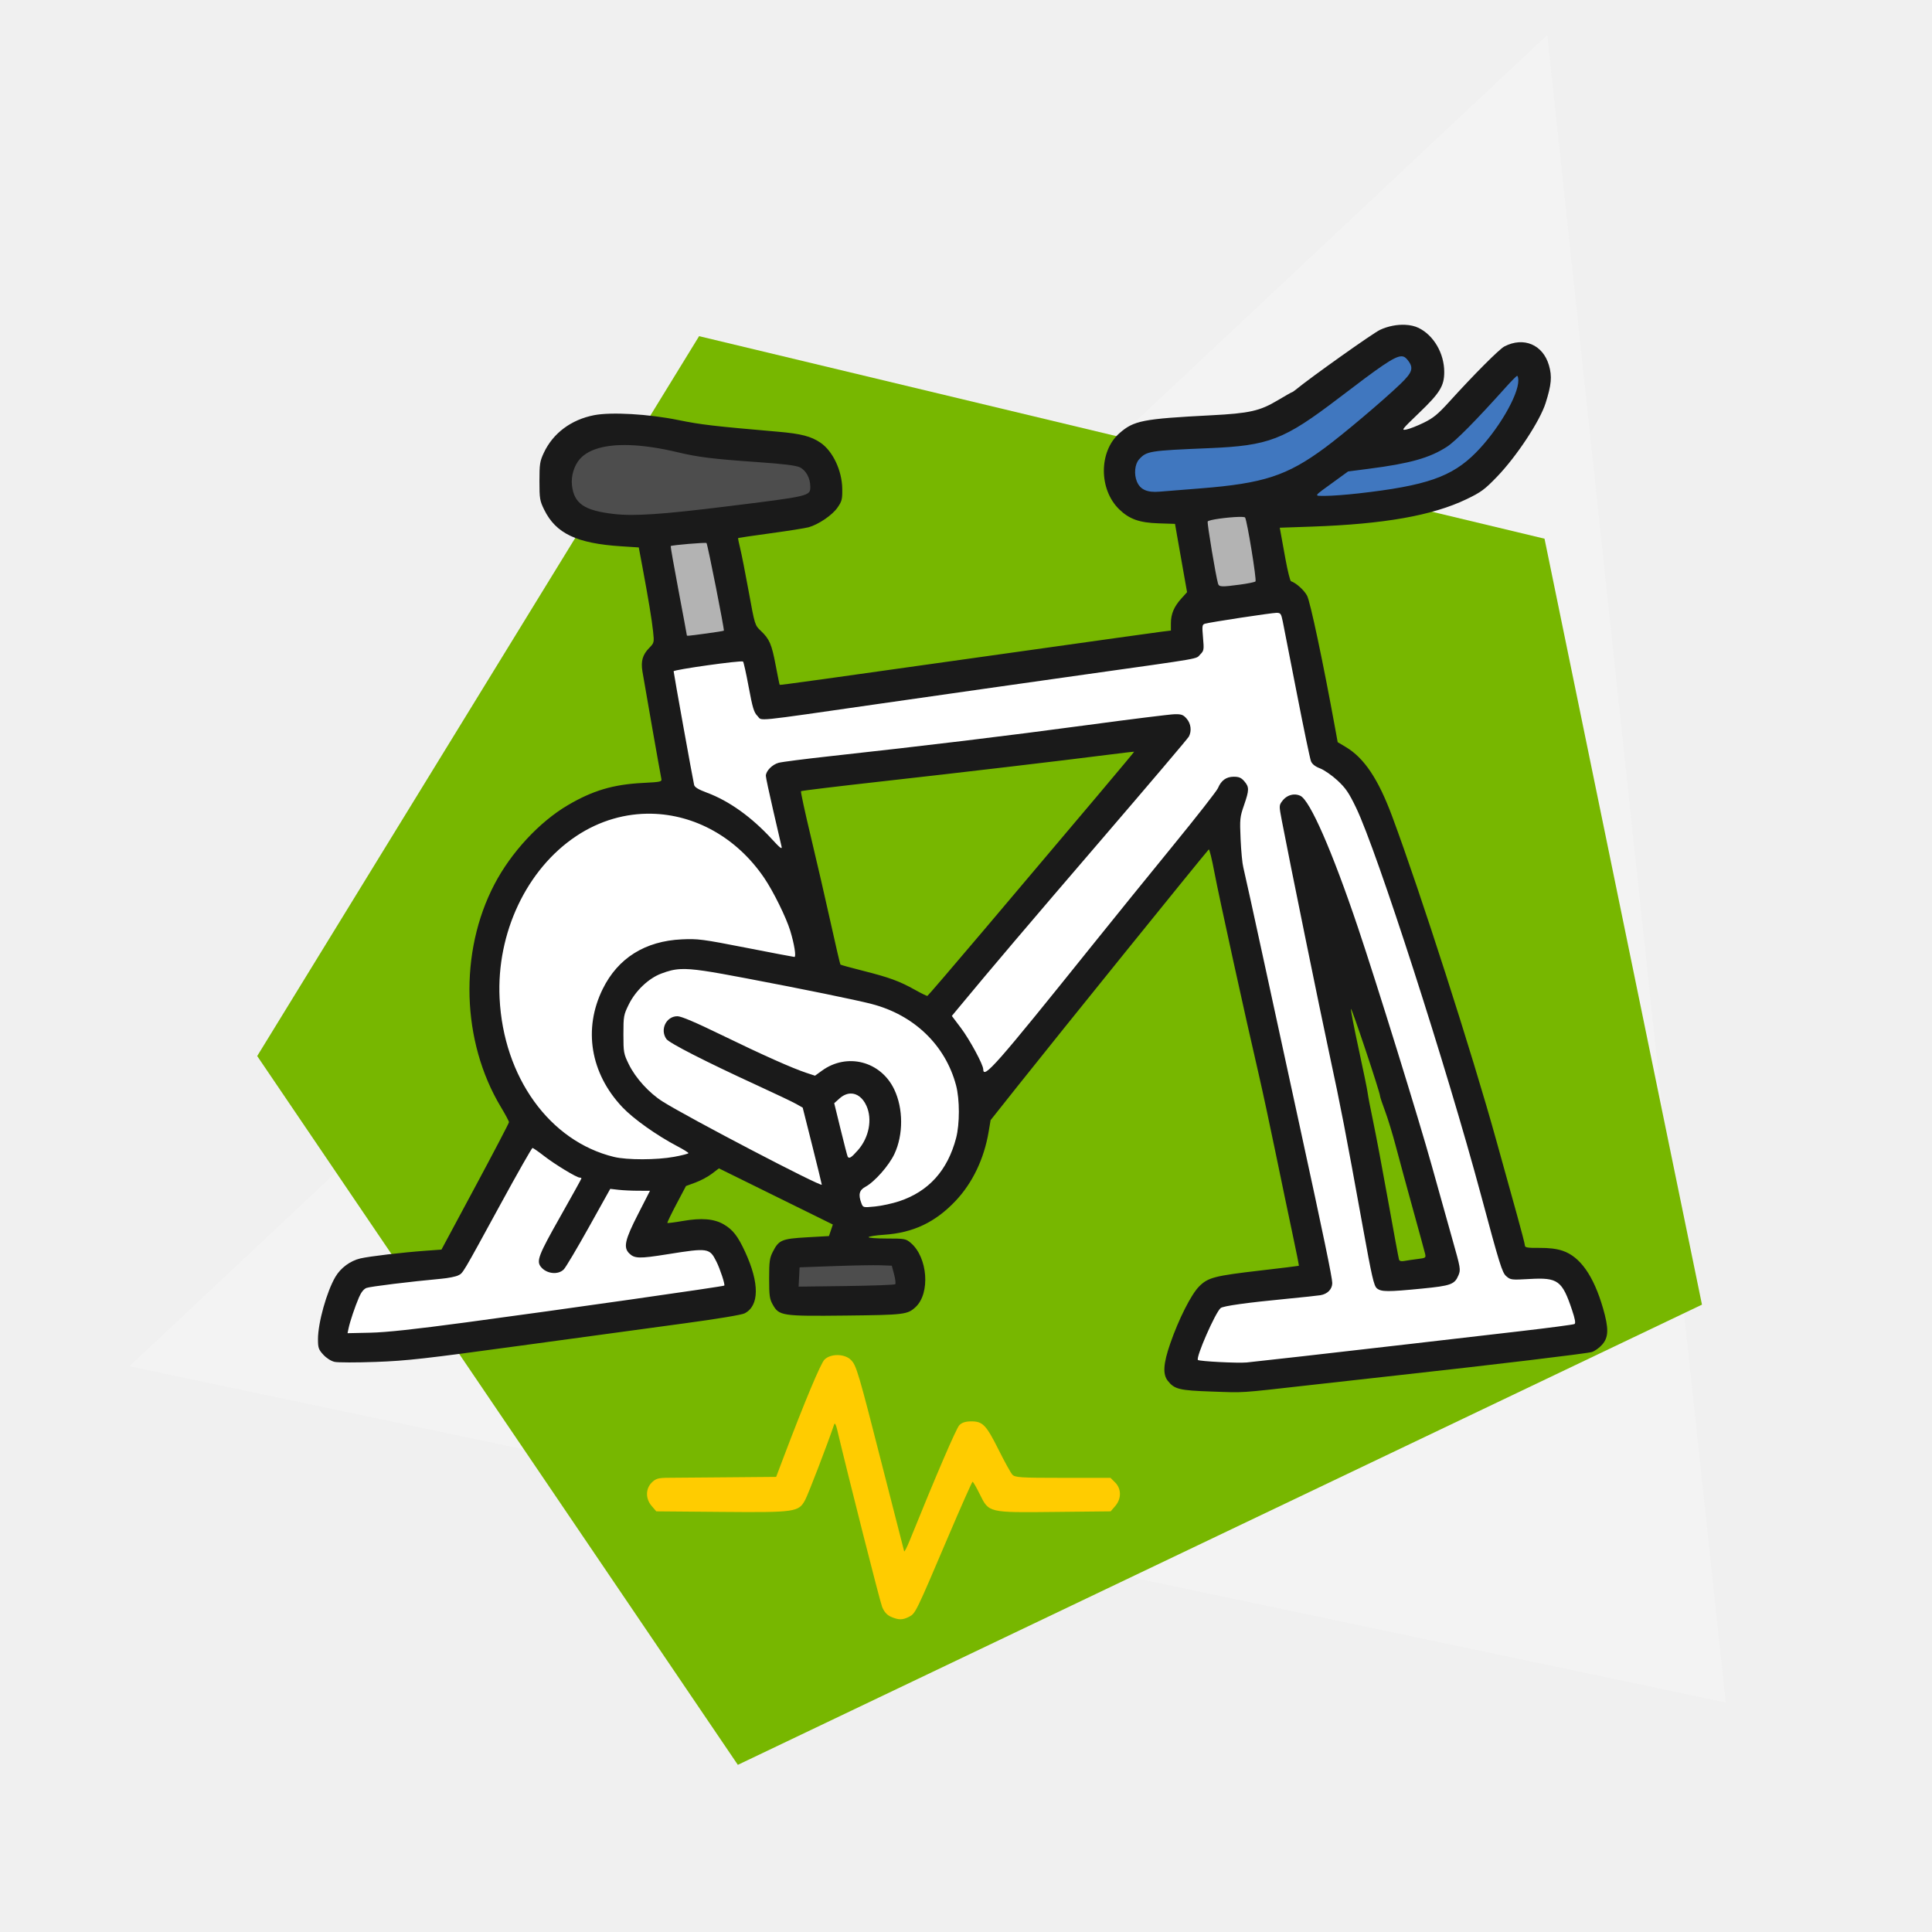
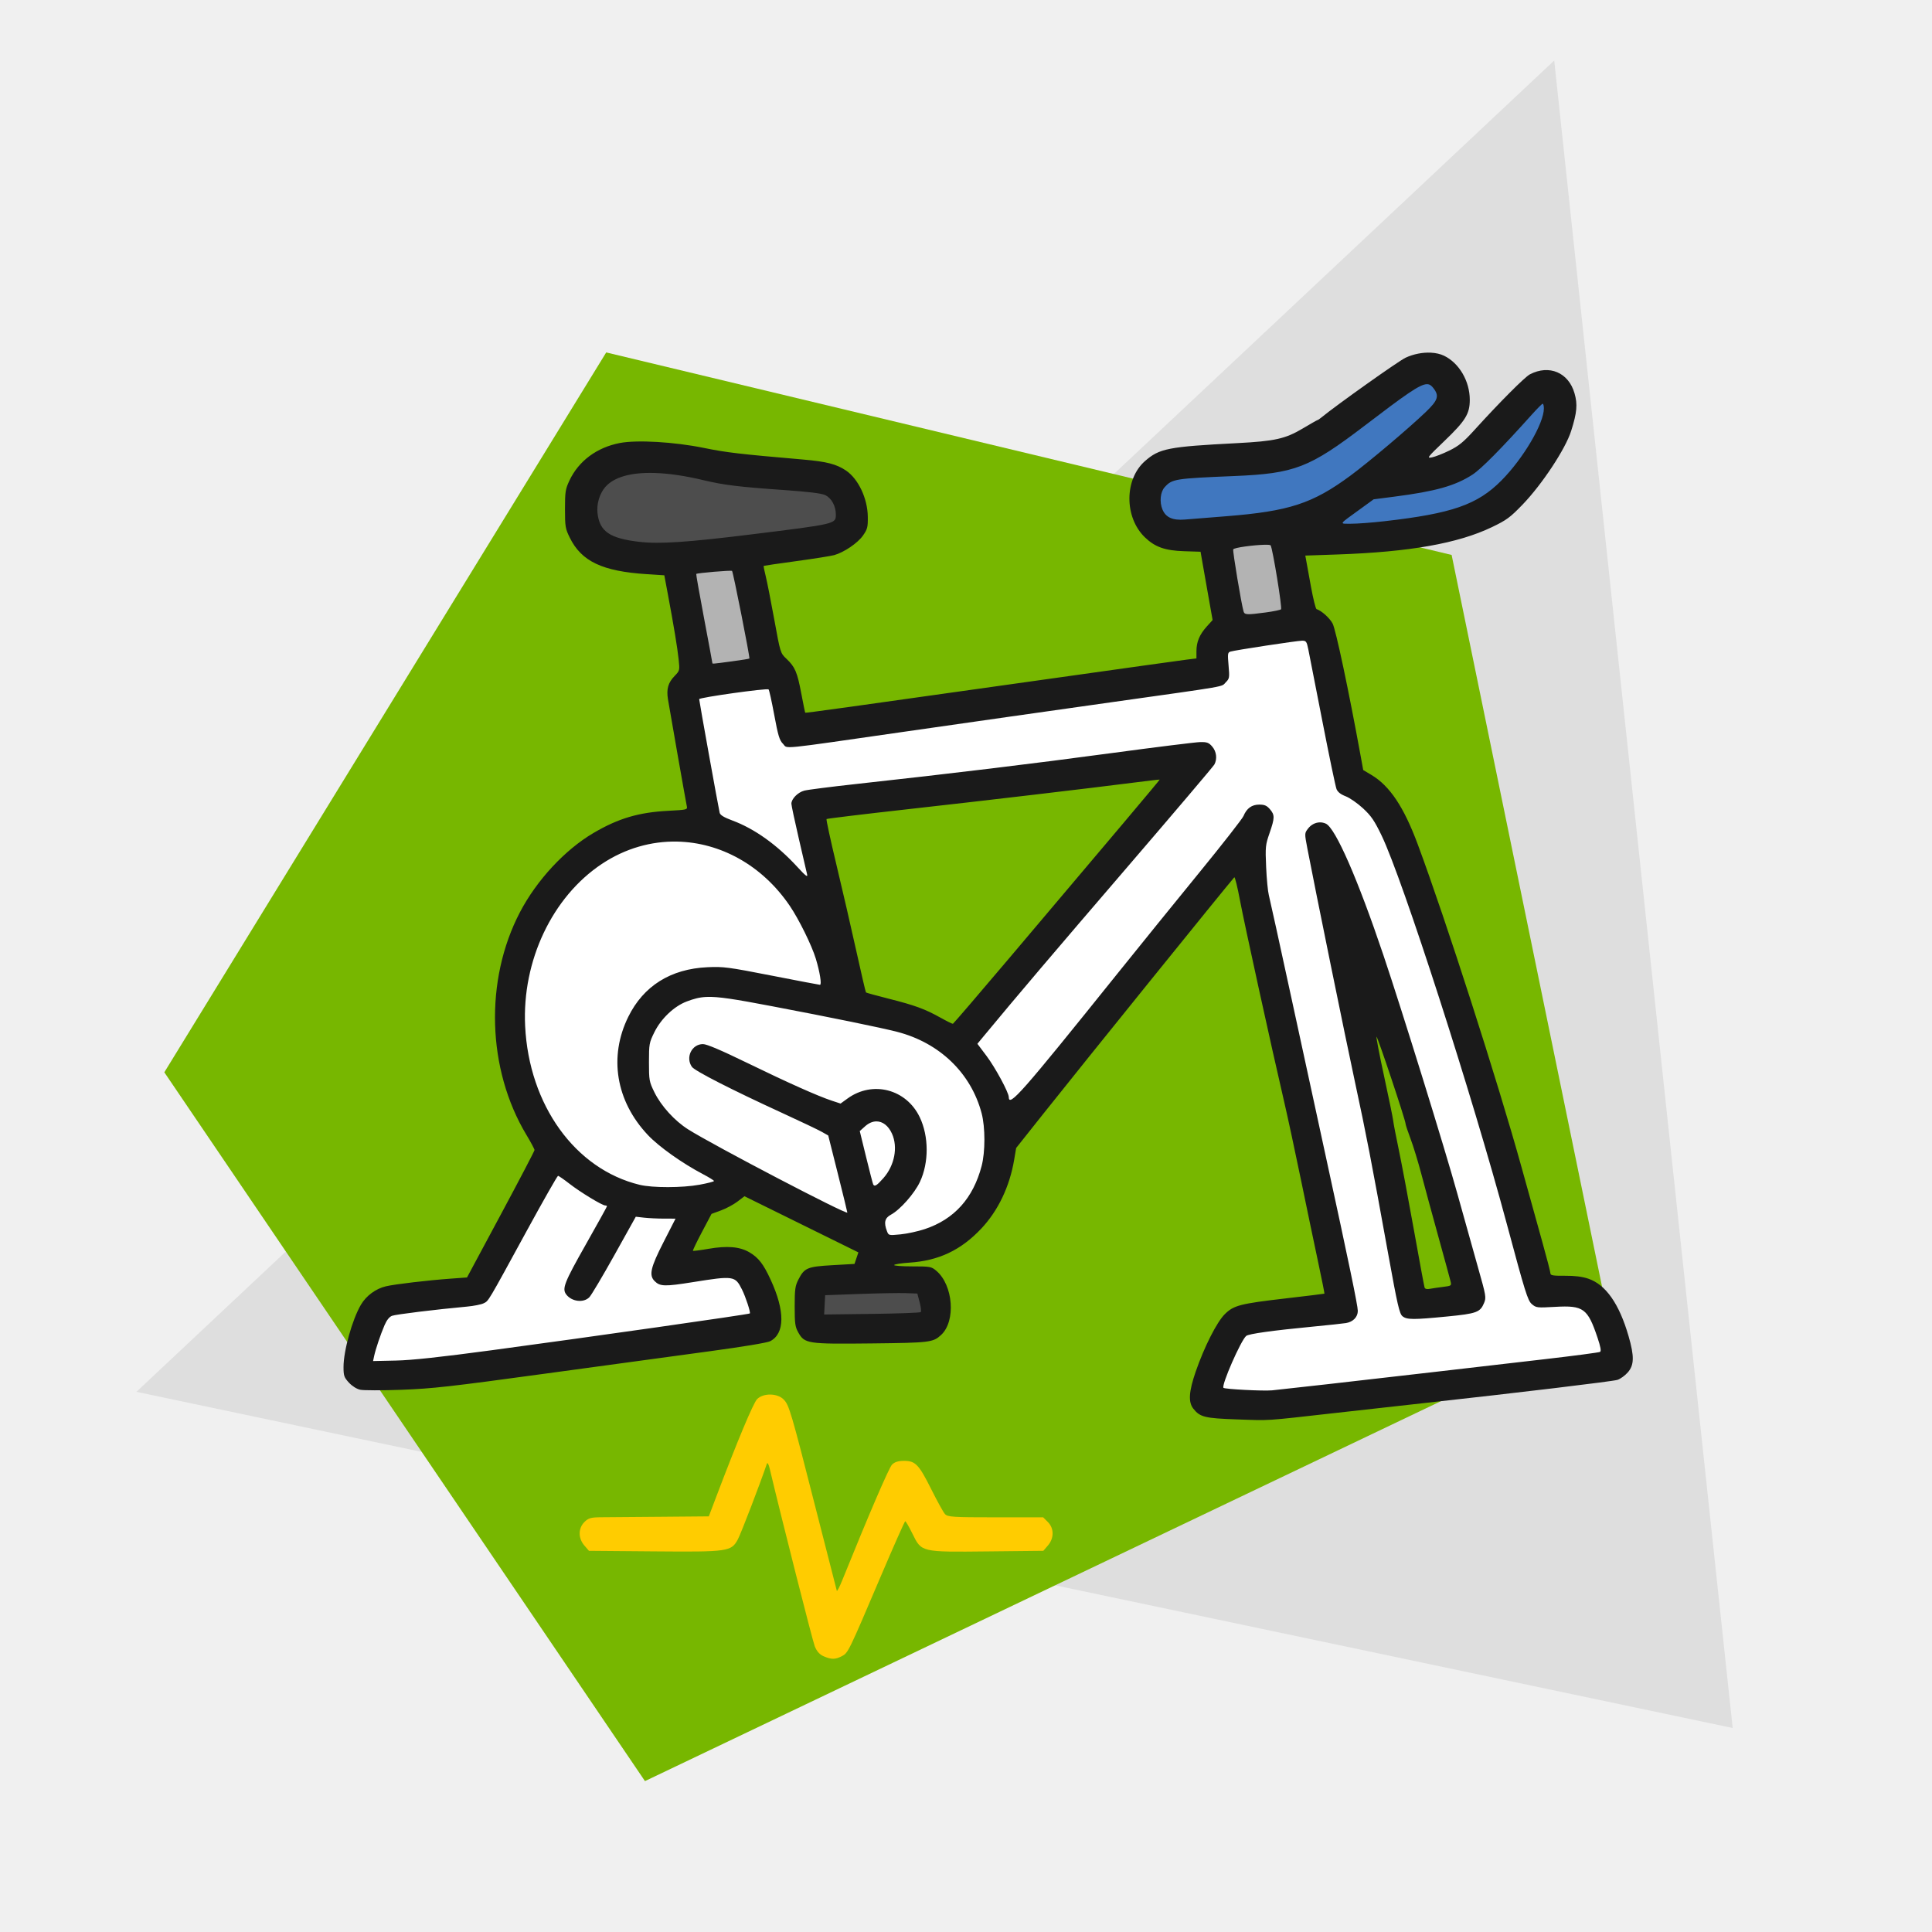
<svg xmlns="http://www.w3.org/2000/svg" version="1.1" id="svg1" width="360" height="360" viewBox="0 0 360 360" xml:space="preserve">
  <defs id="defs1" />
-   <g id="background2" style="fill:#cd0000;fill-opacity:1">
-     <path style="display:inline;fill:#f4f4f4;fill-opacity:0.678;stroke:none;stroke-width:1.052" d="M 321.564,317.23 288.307,6.517 24.121,254.586 Z" id="path2-1" />
+   <g id="background2" style="fill:#cd0000;fill-opacity:1" transform="translate(1.298077,4.759615)">
+     <path style="display:inline;fill:#d8d8d8;fill-opacity:0.736;stroke:none;stroke-width:1.052" d="M 321.564,317.23 288.307,6.517 24.121,254.586 Z" id="path2-1" />
  </g>
-   <g id="background" transform="matrix(0.9059701,0,0,0.934409,28.66453,85.44164)" style="fill:#cd0000;fill-opacity:1">
+   <g id="background" transform="matrix(0.9059701,0,0,0.934409,11.35684,88.47049)" style="fill:#cd0000;fill-opacity:1">
    <path style="fill:#77b700;fill-opacity:1;stroke:none" d="M 21.261,119.151 120.117,260.498 318.413,168.728 286.029,15.984 112.148,-24.402 Z" id="path2" />
  </g>
-   <g id="metric" transform="translate(-276.9798,-1266.164)" style="fill:#cd0000;fill-opacity:1">
+   <g id="metric" transform="translate(-289.5279,-1258.808)" style="fill:#cd0000;fill-opacity:1">
    <path d="m 442.995,1567.428 c -0.741,-0.323 -1.284,-0.934 -1.649,-1.859 -0.419,-1.059 -6.239,-24.01 -8.401,-33.127 -0.192,-0.811 -0.416,-1.196 -0.519,-0.892 -1.234,3.655 -4.818,12.994 -5.408,14.091 -1.23,2.285 -1.755,2.361 -15.659,2.243 l -12.091,-0.102 -0.861,-1.001 c -1.16,-1.349 -1.154,-3.197 0.015,-4.366 0.74,-0.74 1.223,-0.878 3.121,-0.889 1.235,-0.01 6.254,-0.047 11.154,-0.089 l 8.908,-0.076 1.351,-3.567 c 3.941,-10.405 6.937,-17.568 7.648,-18.282 1.144,-1.149 3.751,-1.126 4.922,0.044 1.044,1.044 1.367,2.141 6.06,20.557 2.075,8.142 3.816,14.943 3.87,15.112 0.053,0.169 0.51,-0.714 1.015,-1.962 4.963,-12.276 8.693,-20.945 9.263,-21.533 0.484,-0.499 1.161,-0.714 2.25,-0.714 2.123,0 2.762,0.67 5.101,5.351 1.078,2.158 2.209,4.205 2.512,4.548 0.498,0.563 1.423,0.624 9.431,0.624 h 8.879 l 0.876,0.875 c 1.169,1.169 1.175,3.017 0.015,4.366 l -0.86,1.001 -10.34,0.109 c -12.504,0.132 -12.339,0.171 -14.049,-3.299 -0.635,-1.287 -1.24,-2.334 -1.345,-2.327 -0.105,0.01 -2.187,4.702 -4.626,10.434 -5.94,13.958 -6.014,14.11 -7.191,14.719 -1.224,0.633 -1.955,0.635 -3.391,0.01 z" style="display:inline;fill:#ffcc00;stroke-width:0.268" id="path1-9" />
  </g>
-   <g id="bike" transform="matrix(0.2301103,0,0,0.2301103,22.4933,-49.16061)">
+   <g id="bike" transform="matrix(0.2301103,0,0,0.2301103,27.25291,-43.9683)">
    <path id="path8" style="display:inline;fill:#ffffff" d="m 935.578,701.207 c -4.559,0.313 -9.078,1.054 -13.606,1.652 -13.685,1.971 -27.363,4.009 -40.985,6.375 -3.083,0.608 -6.381,0.926 -9.018,2.794 -2.871,1.964 -4.469,5.383 -4.652,8.803 -0.245,4.588 0.468,9.155 0.753,13.726 0.062,0.899 0.122,1.8 0.118,2.702 -0.488,0.439 -0.822,1.117 -1.564,1.115 -6.184,1.371 -12.472,2.192 -18.727,3.16 -1.77,0.26 -3.565,0.532 -5.251,0.772 -32.497,4.661 -65.014,9.174 -97.517,13.794 -59.803,8.474 -119.596,17.023 -179.378,25.647 -12.343,1.742 -24.757,3.595 -37.17,5.057 -2.223,0.24 -4.449,0.476 -6.684,0.58 -1.045,-1.077 -1.249,-2.664 -1.717,-4.033 -1.948,-7.654 -3.112,-15.477 -4.718,-23.205 -0.941,-4.431 -1.761,-8.904 -3.104,-13.236 -0.504,-1.292 -1.076,-2.608 -2.125,-3.554 -0.682,-0.657 -1.177,-1.592 -2.184,-1.763 -1.307,-0.532 -2.649,-0.996 -4.076,-1.023 -3.935,-0.108 -7.849,0.468 -11.757,0.856 -12.691,1.476 -25.351,3.248 -37.949,5.38 -3.21,0.615 -6.494,1.042 -9.57,2.187 -1.034,0.417 -2.013,1.024 -2.849,1.748 -0.625,0.793 -1.451,1.475 -1.948,2.338 -0.299,1.2 -0.81,2.383 -0.977,3.595 0.57,4.934 1.594,9.802 2.398,14.702 4.438,25.044 8.921,50.081 13.595,75.083 0.507,2.267 0.691,4.643 1.634,6.785 1.656,3.71 5.201,6.085 8.754,7.775 4.369,2.103 9.047,3.473 13.398,5.622 13.72,6.495 25.882,15.917 36.615,26.578 4.122,4.003 7.76,8.478 11.977,12.384 1.815,1.688 4.011,3.078 6.508,3.412 0.921,0.052 1.889,0.099 2.8,-0.022 0.959,-0.387 2.044,-0.542 2.92,-1.082 0.966,-0.862 2.223,-1.464 2.789,-2.683 0.579,-0.832 1.066,-1.706 1.269,-2.709 0.706,-2.202 0.267,-4.543 -0.303,-6.725 -3.579,-15.628 -7.34,-31.215 -10.697,-46.893 -0.438,-2.162 -0.94,-4.334 -1.291,-6.499 1.233,-1.535 2.996,-2.769 5.008,-2.915 5.941,-0.941 11.914,-1.658 17.881,-2.411 0.442,-0.056 1.258,-0.152 1.843,-0.223 18.61,-2.237 37.257,-4.16 55.878,-6.3 58.136,-6.554 116.215,-13.63 174.193,-21.471 7.394,-0.995 14.896,-1.982 22.228,-2.94 3.909,-0.505 7.954,-1.023 11.779,-1.52 10.747,-1.337 21.486,-2.753 32.262,-3.843 1.236,-0.132 2.483,-0.143 3.723,-0.059 1.329,1.228 2.033,3.304 1.297,5.01 -6.876,8.445 -13.973,16.708 -20.997,25.029 -33.597,39.565 -67.576,78.804 -101.261,118.295 -23.312,27.309 -46.52,54.709 -69.368,82.408 -1.267,1.532 -2.533,3.064 -3.8,4.595 4.256,5.693 8.593,11.327 12.797,17.059 4.574,6.65 8.605,13.668 12.236,20.873 0.993,2.092 2.09,4.167 2.775,6.381 0.138,2.9 1.293,5.838 3.557,7.722 0.747,0.804 1.821,1.182 2.76,1.703 1.144,0.323 2.287,0.65 3.488,0.595 3.438,0.037 6.526,-1.873 9.043,-4.06 4.546,-3.986 8.499,-8.586 12.495,-13.107 11.216,-12.946 21.988,-26.267 32.799,-39.551 22.364,-27.559 44.475,-55.322 66.834,-82.885 15.275,-18.901 30.635,-37.733 45.968,-56.586 8.633,-10.733 17.282,-21.458 25.554,-32.474 1.713,-2.375 3.588,-4.692 4.68,-7.438 0.648,-1.347 1.661,-2.824 3.303,-2.919 0.83,-0.061 1.753,-0.171 2.537,0.063 0.486,0.536 1.016,1.081 1.377,1.699 -0.401,3.046 -1.527,5.937 -2.47,8.844 -1.723,4.916 -3.414,9.926 -3.723,15.168 -0.4,6 0.036,12.013 0.272,18.011 0.379,6.922 0.832,13.856 1.9,20.711 0.731,3.607 1.648,7.176 2.411,10.777 3.199,14.419 6.367,28.913 9.509,43.303 12.592,57.981 25.149,115.969 37.751,173.947 5.665,26.12 11.32,52.243 16.772,78.408 1.657,8.087 3.383,16.357 4.873,24.552 0.321,1.954 0.758,3.914 0.898,5.883 -0.701,1.004 -2.108,1.097 -3.221,1.263 -17.168,2.052 -34.413,3.392 -51.582,5.432 -8.244,1.005 -16.513,1.943 -24.655,3.616 -3.16,0.696 -6.536,1.585 -8.777,4.085 -2.63,2.878 -4.405,6.4 -6.241,9.807 -4.104,7.976 -7.748,16.188 -10.983,24.553 -1.375,3.773 -2.891,7.564 -3.386,11.575 -0.199,1.777 0.082,3.564 0.709,5.23 0.455,0.969 1.172,1.815 1.728,2.736 1.306,0.959 2.63,1.956 4.235,2.341 3.216,0.861 6.573,0.98 9.873,1.297 9.41,0.674 18.843,1.135 28.279,1.087 4.344,-0.02 8.644,-0.712 12.959,-1.13 70.795,-7.84 141.538,-16.146 212.295,-24.317 13.878,-1.637 27.763,-3.248 41.588,-5.29 2.264,-0.4 4.673,-0.608 6.665,-1.842 2.031,-1.289 3.544,-3.341 4.173,-5.663 0.993,-3.685 -0.046,-7.507 -1.038,-11.079 -1.754,-5.753 -3.691,-11.462 -6.049,-16.998 -2.343,-5.395 -5.462,-10.726 -10.357,-14.181 -4.591,-3.34 -10.335,-4.563 -15.913,-4.815 -7.743,-0.4 -15.464,0.639 -23.203,0.633 -0.678,0.01 -1.494,0.02 -1.809,-0.709 -1.654,-3.398 -2.645,-7.069 -3.784,-10.66 -4.143,-13.908 -7.84,-27.944 -11.632,-41.95 -6.254,-23.451 -12.84,-46.812 -19.678,-70.1 -12.329,-42.023 -25.275,-83.865 -38.739,-125.538 -9.468,-29.225 -19.148,-58.386 -29.513,-87.306 -4.51,-12.416 -9.016,-24.847 -14.301,-36.959 -2.42,-5.329 -4.971,-10.616 -7.974,-15.645 -2.868,-4.848 -6.613,-9.118 -10.768,-12.901 -4.33,-3.943 -9.045,-7.512 -14.2,-10.308 -1.665,-0.971 -3.596,-1.401 -5.196,-2.487 -1.886,-7.893 -3.461,-15.857 -5.115,-23.801 -0.214,-1.081 -0.489,-2.418 -0.726,-3.597 -0.459,-2.276 -0.926,-4.559 -1.366,-6.764 -0.684,-3.445 -1.383,-6.913 -2.044,-10.294 -4.429,-22.493 -8.74,-45.009 -13.231,-67.49 -0.728,-3.577 -1.611,-7.393 -4.298,-10.05 -2.279,-2.339 -5.595,-3.376 -8.807,-3.32 -0.231,-0.003 -0.463,-0.009 -0.694,0.007 z m -509.682,162.658 c -18.57,0.285 -37,5.341 -53.225,14.349 -19.82,10.955 -36.343,27.373 -48.57,46.347 -18.811,29.199 -27.881,64.466 -25.904,99.115 1.488,26.877 8.948,53.598 22.845,76.736 10.64,17.765 25.176,33.348 42.797,44.329 10.78,6.732 22.669,11.734 35.077,14.519 7.372,1.437 14.912,1.728 22.404,1.798 9.491,-0.01 19.021,-0.459 28.38,-2.111 4.185,-0.821 8.412,-1.582 12.442,-3.004 1.261,-0.464 2.439,-1.166 3.471,-2.011 0.638,-0.827 1.466,-1.553 1.979,-2.448 0.347,-1.306 0.829,-2.608 1.091,-3.917 -0.317,-1.197 -0.484,-2.453 -0.894,-3.613 -0.68,-1.296 -1.501,-2.526 -2.642,-3.464 -2.81,-2.302 -6.057,-3.993 -9.223,-5.745 -11.394,-5.979 -22.26,-12.969 -32.433,-20.849 -5.106,-3.984 -10.017,-8.27 -14.172,-13.257 -9.117,-10.65 -15.756,-23.598 -18.105,-37.48 -2.298,-13.09 -0.633,-26.762 4.327,-39.064 4.113,-10.348 10.411,-20 19.104,-27.068 8.541,-7.039 19.146,-11.265 30.018,-13.008 6.144,-0.998 12.389,-1.29 18.607,-1.179 7.221,0.272 14.334,1.674 21.431,2.933 19.496,3.652 38.928,7.64 58.443,11.19 1.239,0.211 2.491,0.438 3.74,0.174 1.02,-0.11 1.999,-0.529 2.955,-0.867 0.825,-0.702 1.835,-1.228 2.542,-2.04 0.704,-1.031 1.452,-2.039 1.806,-3.253 1.148,-3.464 0.53,-7.182 0.012,-10.705 -1.08,-6.272 -2.663,-12.462 -4.718,-18.485 -3.064,-8.482 -6.946,-16.645 -11.066,-24.658 -4.206,-8.095 -8.767,-16.045 -14.334,-23.292 -12.5,-16.574 -28.881,-30.328 -47.741,-39.1 -15.718,-7.351 -33.084,-11.177 -50.445,-10.873 z m 524.758,1.836 c 0.735,-0.064 0.987,0.798 1.437,1.216 3.221,4.378 5.643,9.273 8.075,14.116 6.594,13.636 12.2,27.723 17.593,41.868 2.831,7.46 5.561,14.958 8.235,22.476 0.178,0.492 0.466,1.321 0.686,1.942 7.461,21.08 14.297,42.374 21.105,63.672 1.259,3.981 2.58,8.134 3.863,12.181 4.447,14.061 8.896,28.282 13.284,42.424 1.776,5.753 3.609,11.667 5.378,17.416 7.558,24.665 15.115,49.333 22.191,74.142 6.646,23.896 13.334,47.779 20.075,71.648 1.091,4.115 2.365,8.204 2.996,12.422 0.247,0.984 -0.455,1.835 -0.769,2.713 -0.256,0.689 -0.733,1.28 -1.482,1.443 -3.52,1.204 -7.256,1.563 -10.927,2.046 -8.948,1.026 -17.919,1.864 -26.897,2.572 -4.044,0.241 -8.114,0.647 -12.159,0.24 -1.603,-5.218 -2.549,-10.607 -3.647,-15.947 -0.601,-3.073 -1.185,-6.15 -1.763,-9.227 -0.254,-1.357 -0.548,-2.95 -0.817,-4.397 -6.518,-35.532 -12.786,-71.112 -19.74,-106.562 -3.797,-19.472 -8.017,-38.857 -12.143,-58.261 -6.539,-31.096 -12.894,-62.204 -19.247,-93.36 -4.752,-23.37 -9.485,-46.744 -14.124,-70.136 -1.203,-6.107 -2.439,-12.363 -3.601,-18.539 -0.367,-1.983 -0.761,-3.964 -0.981,-5.969 0.759,-1.128 1.935,-2.192 3.381,-2.141 z M 455.283,989.625 c -6.111,0.008 -12.182,1.197 -17.922,3.269 -4.963,1.617 -9.665,4.003 -13.897,7.06 -8.977,6.455 -16.288,15.244 -20.868,25.318 -1.944,3.938 -3.441,8.151 -3.82,12.552 -0.536,5.546 -0.355,11.13 -0.383,16.694 0.042,6.053 0.002,12.297 2.229,18.026 1.436,3.719 3.198,7.315 5.166,10.781 5.151,8.795 11.941,16.59 19.68,23.201 4.099,3.537 8.63,6.53 13.317,9.225 12.726,7.412 25.713,14.364 38.684,21.336 21.786,11.636 43.667,23.099 65.736,34.19 6.443,3.182 12.847,6.465 19.47,9.264 1.848,0.785 3.832,1.306 5.853,1.156 1.094,0.018 2.079,-0.616 3.125,-0.885 0.862,-0.297 1.724,-0.595 2.586,-0.892 0.811,-1.982 1.622,-3.963 2.432,-5.945 -0.597,-4.359 -1.849,-8.587 -2.82,-12.869 -4.613,-18.784 -9.384,-37.528 -14.086,-56.289 -4.642,-2.588 -9.193,-5.349 -14.01,-7.608 -17.827,-8.69 -35.984,-16.676 -53.851,-25.283 -0.729,-0.348 -1.403,-0.667 -2.046,-0.981 -11.997,-5.801 -23.994,-11.628 -35.637,-18.12 -1.889,-1.108 -3.849,-2.158 -5.594,-3.469 -0.65,-1.513 0.11,-3.729 1.828,-4.086 4.443,1.323 8.659,3.293 12.9,5.145 2.894,1.298 5.771,2.635 8.641,3.986 0.439,0.204 1.205,0.571 1.77,0.838 1.022,0.483 1.822,0.867 2.819,1.346 19.381,9.382 38.764,18.785 58.557,27.274 6.97,2.984 14.016,5.814 21.258,8.077 2.441,0.803 4.882,1.606 7.323,2.41 3.642,-2.595 7.203,-5.306 10.899,-7.822 6.651,-4.324 15.027,-6.004 22.792,-4.241 7.971,1.709 15.005,6.932 19.25,13.853 4.194,6.888 6.079,14.966 6.516,22.957 0.408,8.874 -0.975,17.969 -4.884,26.002 -2.785,5.318 -6.559,10.06 -10.627,14.449 -2.935,3.061 -6.036,6.083 -9.82,8.078 -3.871,2.258 -6.966,6.027 -7.857,10.478 -1.075,4.966 0.406,10.042 2.323,14.607 1.313,3.146 4.027,5.716 7.352,6.592 3.674,1.012 7.518,0.326 11.244,0.039 6.324,-0.612 12.553,-1.985 18.678,-3.644 13.332,-3.754 25.888,-10.756 35.423,-20.885 9.511,-9.978 15.822,-22.651 19.449,-35.869 2.295,-8.154 2.888,-16.678 2.934,-25.115 -0.049,-7.931 -0.593,-15.931 -2.581,-23.636 -4.358,-16.55 -13.113,-31.919 -25.18,-44.06 -12.907,-13.089 -29.445,-22.384 -47.114,-27.303 -7.997,-2.161 -16.117,-3.83 -24.21,-5.584 -27.319,-5.776 -54.733,-11.097 -82.163,-16.315 -12.267,-2.284 -24.521,-4.696 -36.898,-6.317 -4.63,-0.58 -9.292,-1.021 -13.964,-0.984 z m 135.57,100.83 c -5.656,0.101 -10.995,2.8 -15.061,6.625 -2.569,2.296 -5.138,4.592 -7.707,6.889 3.713,15.041 7.26,30.125 11.197,45.11 0.654,2.222 1.052,4.613 2.5,6.49 1.939,2.785 5.341,4.476 8.738,4.24 3.462,-0.19 6.449,-2.267 8.834,-4.637 3.985,-3.935 7.647,-8.274 10.243,-13.264 4.982,-9.4 6.837,-20.663 4.096,-31.032 -1.778,-6.577 -5.398,-12.924 -11.091,-16.852 -3.423,-2.371 -7.577,-3.68 -11.749,-3.569 z m -262.5,45.723 c -1.703,1.085 -2.683,2.933 -3.764,4.58 -5.348,8.884 -10.35,17.971 -15.406,27.022 -10.169,18.357 -20.115,36.837 -30.268,55.203 -0.234,0.427 -0.65,1.165 -0.954,1.711 -2.543,4.473 -4.956,9.036 -7.836,13.305 -0.526,0.881 -1.719,0.812 -2.591,1.118 -6.042,1.382 -12.259,1.59 -18.398,2.285 -14.828,1.53 -29.652,3.154 -44.409,5.28 -2.997,0.511 -6.071,0.796 -8.95,1.817 -4.569,1.81 -7.741,5.916 -9.868,10.197 -2.266,4.795 -4.043,9.804 -5.797,14.804 -1.912,5.587 -3.676,11.243 -4.766,17.056 -0.813,3.862 -1.626,7.724 -2.439,11.585 10.798,-0.255 21.599,-0.429 32.395,-0.739 12.614,-0.58 25.167,-2.038 37.704,-3.494 25.491,-3.055 50.918,-6.615 76.355,-10.085 42.173,-5.809 84.331,-11.734 126.465,-17.819 14.104,-2.071 28.223,-4.06 42.293,-6.356 1.687,-0.255 3.353,-0.632 4.918,-1.326 0.597,-0.276 1.324,-0.402 1.844,-0.767 0.738,-1.397 1.556,-2.766 2.243,-4.181 0.386,-1.699 0.555,-3.451 0.246,-5.179 -0.866,-4.719 -2.511,-9.252 -4.17,-13.74 -1.711,-4.463 -3.671,-8.871 -6.3,-12.876 -2.36,-3.615 -6.005,-6.404 -10.205,-7.492 -5.266,-1.399 -10.785,-0.801 -16.126,-0.223 -11.495,1.377 -22.858,3.682 -34.36,5.002 -2.496,0.222 -5.047,0.585 -7.536,0.143 -0.464,-0.225 -1.065,-0.649 -0.871,-1.23 0.563,-3.521 2.103,-6.789 3.507,-10.037 3.692,-8.055 7.9,-15.858 11.885,-23.769 3.197,-6.256 6.392,-12.512 9.588,-18.769 -8.854,-0.034 -17.709,0.025 -26.562,-0.071 -5.502,-0.11 -11.001,-0.45 -16.46,-1.163 -2.708,-0.309 -5.416,-0.618 -8.124,-0.926 -8.282,14.803 -16.483,29.653 -24.822,44.424 -4.437,7.75 -8.857,15.518 -13.664,23.047 -0.365,0.504 -0.62,1.228 -1.355,1.223 -1.543,0.233 -3.192,-0.24 -4.373,-1.262 1.077,-3.778 2.973,-7.255 4.722,-10.753 6.295,-11.987 13.154,-23.665 19.719,-35.504 3.047,-5.513 6.196,-10.973 9.065,-16.581 0.377,-1.046 0.906,-2.082 1.184,-3.137 -0.344,-1.448 -0.595,-2.936 -1,-4.358 -0.83,-1.131 -1.445,-2.457 -2.645,-3.253 -1.482,-1.318 -3.429,-1.994 -5.359,-2.302 -5.413,-2.64 -10.502,-5.891 -15.562,-9.142 -4.151,-2.685 -8.153,-5.589 -12.054,-8.623 -2.661,-1.926 -5.263,-4 -8.228,-5.446 -1.586,-0.762 -3.381,-0.861 -5.07,-1.296 -0.647,-0.348 -1.125,0.106 -1.617,0.491 -0.741,0.534 -1.482,1.069 -2.223,1.603 z" />
    <path id="path6" style="display:inline;fill:#b3b3b3" d="m 905.25,623.52 c -7.128,0.247 -14.243,0.996 -21.269,2.224 -3.302,0.646 -6.836,1.276 -9.46,3.546 -1.051,0.9 -1.784,2.098 -2.41,3.321 -0.382,0.834 -0.472,1.803 -0.599,2.71 -0.144,3.002 0.476,5.976 0.829,8.946 1.835,12.49 3.927,24.944 6.308,37.342 0.631,2.88 1.042,5.842 2.131,8.595 1.39,3.384 4.582,5.864 8.157,6.545 3.905,0.775 7.905,0.159 11.819,-0.236 6.506,-0.833 13.064,-1.54 19.416,-3.233 1.669,-0.426 3.178,-1.26 4.583,-2.238 0.959,-0.413 1.176,-1.528 1.728,-2.325 0.474,-0.74 0.85,-1.517 0.94,-2.402 0.596,-2.74 0.075,-5.561 -0.184,-8.313 -1.316,-10.722 -3.075,-21.385 -4.956,-32.021 -0.939,-4.981 -1.763,-9.999 -3.128,-14.886 -0.511,-1.608 -1.173,-3.239 -2.419,-4.419 -0.692,-0.887 -1.715,-1.437 -2.691,-1.954 -2.731,-1.289 -5.842,-1.231 -8.794,-1.202 z m -432.471,21.057 c -6.897,0.175 -13.774,0.816 -20.638,1.485 -3.037,0.364 -6.122,0.558 -9.084,1.356 -1.934,0.499 -3.433,1.878 -5.101,2.903 -0.705,0.226 -0.74,0.877 -0.798,1.513 -0.243,1.886 -0.741,3.776 -0.39,5.682 1.195,8.081 2.742,16.105 4.195,24.143 2.767,14.929 5.638,29.84 8.367,44.776 0.067,0.394 0.211,1.182 0.307,1.727 0.227,1.247 0.214,2.572 0.907,3.681 0.396,1.1 1.227,1.954 1.956,2.836 1.297,0.982 2.697,1.95 4.341,2.192 2.763,0.6 5.596,-0.022 8.364,-0.299 7.968,-1.076 15.964,-1.994 23.874,-3.449 1.611,-0.243 3.088,-0.917 4.535,-1.635 0.776,-0.362 1.551,-0.724 2.327,-1.086 0.376,-1.812 0.877,-3.612 1.175,-5.432 0.01,-3.199 -0.782,-6.33 -1.267,-9.476 -3.053,-16.774 -6.382,-33.497 -9.839,-50.192 -1.031,-4.762 -1.938,-9.559 -3.239,-14.257 -0.421,-1.434 -1.294,-2.664 -1.976,-3.98 -1.398,-0.713 -2.645,-1.785 -4.213,-2.098 -1.225,-0.369 -2.534,-0.388 -3.805,-0.391 z" />
    <path id="path5" style="display:inline;fill:#4d4d4d" d="m 406.43,565.336 c -9.745,0.154 -19.677,1.365 -28.664,5.338 -6.364,2.813 -12.118,7.307 -15.715,13.33 -4.797,7.911 -6.579,17.615 -4.824,26.707 1.014,5.836 3.49,11.54 7.724,15.763 4.899,4.986 11.577,7.714 18.248,9.393 6.569,1.624 13.302,2.526 20.041,3.063 12.576,0.866 25.189,0.009 37.729,-1.013 24.282,-2.12 48.453,-5.296 72.639,-8.28 11.048,-1.437 22.124,-2.725 33.1,-4.663 4.498,-0.874 9.118,-1.696 13.209,-3.858 3.457,-1.798 6.148,-5.118 6.853,-8.987 0.56,-3.232 0.386,-6.568 -0.177,-9.788 -1.311,-7.06 -5.361,-13.836 -11.683,-17.465 -3.704,-2.159 -8.059,-2.647 -12.219,-3.294 -13.36,-1.737 -26.829,-2.351 -40.251,-3.429 -4.477,-0.342 -8.951,-0.715 -13.422,-1.12 -0.3,-0.026 -1.195,-0.115 -1.723,-0.165 -10.478,-0.973 -20.937,-2.359 -31.196,-4.743 -11.907,-2.883 -23.971,-5.257 -36.194,-6.27 -4.48,-0.378 -8.978,-0.571 -13.474,-0.517 z m 198.561,664.16 c -19.796,0.251 -39.575,1.168 -59.36,1.836 -1.387,0.05 -2.773,0.1 -4.16,0.15 -0.564,10.946 -1.132,21.892 -1.697,32.838 19.25,-0.262 38.501,-0.446 57.75,-0.765 9.161,-0.2 18.329,-0.37 27.476,-0.954 2.205,-0.186 4.534,-0.295 6.473,-1.474 0.749,-0.455 1.743,-0.634 2.111,-1.517 0.72,-1.16 1.685,-2.201 1.968,-3.574 1.032,-3.207 0.397,-6.641 -0.22,-9.866 -1.02,-4.514 -2.343,-8.954 -3.495,-13.436 -0.234,-0.878 -0.468,-1.756 -0.703,-2.634 -6.302,-0.198 -12.6,-0.535 -18.904,-0.635 -2.413,-0.013 -4.826,0.01 -7.239,0.032 z" />
    <path id="path3" style="display:inline;fill:#4077bf;fill-opacity:1" d="m 1036.447,493.5 c -4.927,0.246 -9.379,2.694 -13.533,5.153 -7.534,4.631 -14.609,9.958 -21.716,15.208 -8.092,6.026 -16.099,12.175 -24.134,18.256 -0.312,0.238 -0.96,0.721 -1.401,1.053 -9.581,7.156 -19.229,14.288 -29.603,20.266 -7.811,4.506 -16.197,8.079 -24.995,10.128 -11.292,2.669 -22.918,3.42 -34.471,4.036 -14.007,0.683 -28.033,1.062 -42.018,2.128 -5.808,0.538 -11.749,1.008 -17.217,3.193 -4.085,1.642 -7.449,4.663 -10.158,8.075 -3.576,4.794 -4.768,11 -4.415,16.879 0.408,6.48 2.935,13.09 7.969,17.37 4.271,3.693 9.994,5.213 15.545,5.354 4.527,0.12 9.028,-0.511 13.539,-0.8 12.169,-1.006 24.351,-1.87 36.508,-3.006 14.887,-1.453 29.818,-3.36 44.23,-7.491 11.391,-3.239 22.279,-8.143 32.371,-14.325 14.591,-8.886 27.837,-19.741 40.985,-30.593 12.078,-10.064 24.047,-20.27 35.585,-30.952 4.209,-4.015 8.63,-7.971 11.691,-12.977 2.17,-3.57 3.184,-7.946 2.207,-12.061 -0.935,-4.116 -3.448,-7.696 -6.326,-10.703 -2.766,-2.811 -6.69,-4.431 -10.645,-4.191 z m 93.652,15.846 c -0.856,0.031 -1.703,0.097 -2.458,0.541 -2.557,0.942 -4.399,3.068 -6.315,4.912 -5.429,5.555 -10.463,11.477 -15.744,17.17 -9.214,10.035 -18.485,20.039 -28.377,29.415 -3.236,2.982 -6.484,6.03 -10.35,8.191 -9.461,5.685 -20.225,8.68 -30.962,10.863 -14.937,3.012 -30.106,4.597 -45.197,6.614 -1.248,0.74 -2.401,1.72 -3.612,2.552 -6.665,4.879 -13.404,9.657 -20.032,14.584 -2.467,1.88 -5.087,3.885 -6.293,6.846 -0.504,1.3 -0.747,2.724 -0.673,4.115 0.128,1.122 0.359,2.216 0.862,3.234 0.372,0.879 0.987,1.668 1.622,2.373 0.706,0.721 1.449,1.391 2.387,1.794 2.686,1.511 5.885,1.313 8.864,1.314 7.438,0.038 14.856,-0.652 22.258,-1.304 11.992,-1.193 23.956,-2.69 35.856,-4.599 13.556,-2.253 27.137,-5.058 39.911,-10.252 9.512,-3.848 18.379,-9.289 26.055,-16.104 9.134,-8.104 16.947,-17.594 23.913,-27.594 5.919,-8.636 11.31,-17.708 15.207,-27.449 2.102,-5.481 3.91,-11.337 3.271,-17.277 -0.306,-2.911 -1.375,-5.902 -3.68,-7.823 -0.775,-0.788 -1.871,-1.143 -2.789,-1.736 -1.241,-0.166 -2.468,-0.605 -3.727,-0.381 z" />
    <path id="path16" style="display:inline;fill:#1a1a1a;fill-opacity:1" d="m 1040.254,476.662 c -6.619,-0.334 -14.037,1.056 -20.514,4.082 -5.704,2.665 -55.925,38.331 -68.35,48.541 -1.292,1.061 -2.596,1.93 -2.898,1.93 -0.302,0 -5.544,2.977 -11.65,6.617 -14.449,8.613 -22.763,10.483 -53.77,12.092 -55.555,2.883 -62.672,4.274 -74.34,14.518 -16.769,14.723 -16.822,45.575 -0.105,61.707 8.189,7.903 16.274,10.771 31.779,11.273 l 13.334,0.432 1.568,9.014 c 0.863,4.958 3.06,17.402 4.879,27.654 l 3.309,18.641 -4.676,5.174 c -5.897,6.527 -8.414,12.516 -8.414,20.016 v 5.889 l -7.666,0.943 c -4.217,0.518 -54.167,7.5 -111,15.516 -167.456,23.618 -197.798,27.83 -198.129,27.498 -0.172,-0.173 -1.608,-7.182 -3.191,-15.574 -3.265,-17.307 -5.05,-21.479 -12.01,-28.074 -4.919,-4.662 -4.931,-4.697 -9.902,-32 -2.737,-15.033 -5.863,-30.851 -6.947,-35.148 -1.08,-4.281 -1.781,-7.916 -1.564,-8.104 l 0.002,-0.002 c 0.224,-0.161 12.108,-1.893 26.408,-3.848 14.3,-1.955 28.109,-4.146 30.686,-4.869 7.957,-2.233 19.013,-9.749 23.262,-15.812 3.645,-5.202 4.039,-6.744 3.922,-15.334 -0.201,-14.773 -7.651,-30.539 -17.641,-37.326 -7.607,-5.168 -15.73,-7.266 -34.363,-8.877 -52.391,-4.529 -62.334,-5.695 -80.891,-9.477 -23.892,-4.869 -54.168,-6.616 -68.012,-3.924 -18.622,3.621 -33.297,14.587 -40.723,30.43 -3.227,6.884 -3.574,9.112 -3.574,22.957 0,14.209 0.283,15.908 3.855,23.184 9.459,19.263 26.366,27.292 62.361,29.611 l 14.217,0.916 2.9,15.477 c 4.809,25.667 7.673,42.982 8.695,52.578 0.954,8.95 0.901,9.169 -3.219,13.42 -5.297,5.466 -6.768,10.596 -5.422,18.908 1.622,10.018 14.574,83.519 15.279,86.711 0.595,2.693 -0.006,2.836 -15.023,3.613 -23.992,1.241 -40.491,6.142 -60.662,18.018 -23.076,13.586 -45.897,38.186 -59.428,64.059 -28.786,55.045 -26.693,127.253 5.229,180.365 3.603,5.994 6.551,11.511 6.551,12.258 0,0.747 -12.302,24.269 -27.338,52.272 l -27.336,50.912 -12.996,0.941 c -18.648,1.349 -45.285,4.488 -52.639,6.205 -8.225,1.92 -15.997,7.656 -20.283,14.971 -7.019,11.977 -14.074,37.219 -14.074,50.352 0,7.098 0.457,8.435 4.332,12.654 2.578,2.807 6.277,5.152 9.131,5.793 2.639,0.593 17.639,0.612 33.334,0.043 25.046,-0.909 39.379,-2.52 117.203,-13.166 48.767,-6.672 108.654,-14.825 133.084,-18.121 26.195,-3.534 46.049,-6.835 48.393,-8.047 11.965,-6.187 12.104,-24.429 0.381,-49.83 -5.878,-12.735 -9.87,-17.876 -17.236,-22.193 -7.801,-4.572 -18.004,-5.422 -33.242,-2.775 -6.575,1.142 -12.174,1.855 -12.441,1.588 -0.268,-0.268 3.011,-7.104 7.287,-15.193 l 7.775,-14.707 7.65,-2.807 c 4.208,-1.543 10.208,-4.758 13.334,-7.144 l 5.684,-4.338 46.125,22.736 46.125,22.738 -1.574,4.666 -1.574,4.668 -17.885,1.025 c -20.365,1.169 -22.691,2.154 -27.553,11.668 -2.614,5.116 -3,7.912 -3,21.74 0,13.825 0.374,16.534 2.9,21.029 5.148,9.16 7.377,9.496 59.246,8.92 47.392,-0.526 49.835,-0.82 56.363,-6.805 12.138,-11.127 9.946,-40.438 -3.896,-52.086 -3.95,-3.324 -4.89,-3.492 -19.461,-3.492 -8.42,0 -14.995,-0.51 -14.609,-1.133 0.385,-0.623 5.971,-1.48 12.412,-1.904 23.647,-1.556 41.638,-10.081 58.098,-27.529 13.649,-14.469 22.984,-33.972 26.658,-55.701 l 1.623,-9.598 22,-27.705 c 32.537,-40.975 148.196,-184.188 154.641,-191.482 0.511,-0.578 2.587,7.823 4.615,18.668 3.472,18.566 25.504,118.963 36.074,164.385 2.645,11.367 8.639,39.267 13.32,62 4.681,22.733 10.937,52.696 13.902,66.584 2.965,13.888 5.254,25.36 5.086,25.496 -0.168,0.136 -14.106,1.846 -30.973,3.801 -37.4,4.334 -42.573,5.673 -49.781,12.881 -6.45,6.45 -16.578,26.476 -23.451,46.367 -5.599,16.205 -6.162,24.737 -1.982,30.051 5.398,6.862 9.307,7.829 35.211,8.721 27.919,0.961 20.879,1.421 80.004,-5.219 25.667,-2.882 58.067,-6.495 72,-8.029 76.626,-8.438 152.535,-17.552 156.268,-18.764 2.347,-0.762 6.095,-3.47 8.332,-6.018 5.222,-5.947 5.38,-13.028 0.654,-29.389 -7.572,-26.213 -18.487,-41.767 -32.664,-46.543 -4.977,-1.677 -10.919,-2.415 -18.922,-2.35 -9.382,0.077 -11.668,-0.284 -11.668,-1.85 0,-1.071 -2.967,-12.55 -6.594,-25.51 -3.627,-12.96 -11.161,-40.064 -16.742,-60.23 -19.101,-69.012 -61.688,-201.511 -84.178,-261.895 -11.241,-30.183 -22.614,-47.2 -37.471,-56.068 l -6.637,-3.961 -2.072,-11.371 c -9.686,-53.131 -20.181,-102.671 -22.736,-107.32 -2.514,-4.575 -8.862,-10.261 -12.994,-11.639 -0.713,-0.238 -2.767,-8.527 -4.564,-18.422 -1.797,-9.895 -3.552,-19.548 -3.898,-21.451 l -0.631,-3.461 25.988,-0.898 c 58.561,-2.028 97.67,-8.956 125.213,-22.178 11.796,-5.663 14.684,-7.791 24.791,-18.275 15.773,-16.362 34.673,-45.014 39.275,-59.543 4.751,-14.998 5.334,-21.59 2.709,-30.619 -4.873,-16.763 -20.512,-23.361 -36.125,-15.242 -4.107,2.136 -24.693,22.793 -44.56,44.713 -9.17,10.117 -12.931,13.211 -20.658,16.998 -5.195,2.547 -11.549,5.035 -14.115,5.529 -4.382,0.844 -3.757,0.028 10.244,-13.393 16.957,-16.253 20.424,-21.889 20.424,-33.209 0,-15.095 -8.552,-29.763 -20.811,-35.697 -3.02,-1.462 -6.704,-2.284 -10.676,-2.484 z m -3.266,25.512 c 2.283,-0.045 3.702,1.163 5.221,3.094 4.986,6.339 3.87,9.877 -6.137,19.469 -13.877,13.301 -46.189,40.594 -61,51.523 -30.668,22.631 -49.564,28.798 -100.666,32.855 -14.3,1.135 -29.301,2.335 -33.334,2.666 -9.916,0.814 -15.487,-1.68 -18.188,-8.143 -2.513,-6.015 -1.725,-14.171 1.738,-17.998 6.101,-6.742 8.163,-7.073 56.449,-9.084 48.817,-2.033 60.741,-6.631 105.334,-40.617 33.261,-25.35 44.747,-33.65 50.582,-33.766 z m 93.777,15.838 c 0.538,-0.017 0.975,1.676 0.975,3.809 0,12.206 -16.644,40.458 -34.369,58.34 -19.458,19.629 -40.005,26.77 -94.965,33.008 -9.9,1.124 -21.899,2.024 -26.666,2.002 -9.925,-0.047 -10.68,1.172 7.41,-11.965 l 10.742,-7.801 16.701,-2.154 c 33.479,-4.316 49.345,-8.783 63.34,-17.84 6.985,-4.52 23.396,-21.114 47.807,-48.34 4.4,-4.907 8.45,-8.984 9,-9.057 0.01,-0.001 0.017,-0.002 0.025,-0.002 z m -719.084,56.062 c 11.389,0.348 24.634,2.275 39.391,5.801 16.717,3.994 28.519,5.442 65.156,7.996 20.101,1.401 30.523,2.683 33.562,4.125 5.123,2.431 8.615,8.829 8.615,15.787 0,7.572 -0.033,7.579 -68.465,16.035 -51.764,6.396 -74.21,7.895 -90.471,6.039 -24.099,-2.75 -32.389,-8.405 -34.061,-23.238 -0.843,-7.479 1.687,-15.914 6.375,-21.254 7.086,-8.071 20.915,-11.871 39.896,-11.291 z m 493.701,58.137 c 2.834,-0.066 4.822,0.074 5.105,0.516 1.666,2.596 9.5,50.765 8.414,51.738 -0.64,0.573 -6.263,1.727 -12.496,2.564 -15.08,2.026 -17.031,1.937 -17.84,-0.814 -1.816,-6.174 -8.922,-48.827 -8.373,-50.258 0.566,-1.475 16.686,-3.547 25.189,-3.746 z m -431.021,21.174 c 0.898,0.889 14.639,70.338 14.037,70.945 -0.244,0.246 -6.643,1.277 -14.219,2.291 -15.999,2.141 -15.773,2.123 -15.773,1.291 0,-0.35 -3.024,-16.628 -6.719,-36.172 -3.695,-19.544 -6.544,-35.702 -6.332,-35.906 0.819,-0.792 28.333,-3.115 29.006,-2.449 z m 461.617,56.504 c 3.24,-0.007 3.706,0.643 5.006,6.992 0.788,3.85 5.929,30.101 11.424,58.334 5.495,28.233 10.64,52.919 11.432,54.857 0.968,2.369 3.398,4.274 7.41,5.807 3.284,1.254 9.589,5.63 14.014,9.727 6.666,6.171 9.26,9.975 15.143,22.195 16.991,35.297 73.386,210.271 101.291,314.273 14.867,55.411 16.962,62.133 20.236,64.963 3.532,3.053 4.156,3.127 19.062,2.281 22.78,-1.292 26.229,1.233 34.215,25.051 2.461,7.339 3.071,10.766 2.029,11.41 -0.819,0.506 -21.142,3.188 -45.162,5.961 -24.02,2.773 -64.073,7.41 -89.006,10.303 -24.933,2.893 -63.633,7.324 -86,9.848 -22.367,2.524 -42.765,4.787 -45.332,5.029 -7.235,0.683 -38.331,-0.917 -39.439,-2.029 -1.908,-1.914 14.084,-38.452 18.396,-42.031 2.067,-1.716 21.291,-4.394 54.375,-7.576 12.1,-1.164 23.984,-2.44 26.408,-2.834 5.744,-0.934 9.592,-4.901 9.592,-9.889 0,-4.225 -7.339,-39.634 -25.844,-124.68 -6.223,-28.6 -18.85,-86.799 -28.062,-129.332 -9.212,-42.533 -17.382,-79.735 -18.154,-82.668 -0.772,-2.933 -1.749,-13.133 -2.17,-22.666 -0.721,-16.314 -0.56,-17.927 2.732,-27.434 4.307,-12.434 4.344,-14.768 0.307,-19.461 -2.508,-2.916 -4.342,-3.711 -8.561,-3.711 -6.087,0 -10.192,2.963 -12.82,9.254 -0.927,2.22 -17.123,22.932 -35.988,46.027 -18.866,23.095 -48.752,59.99 -66.414,81.99 -77.647,96.716 -87.576,107.989 -87.672,99.537 -0.043,-3.759 -10.963,-23.942 -18.029,-33.322 l -7.371,-9.787 5.689,-6.877 c 25.949,-31.357 56.737,-67.602 115.857,-136.393 37.898,-44.097 69.564,-81.407 70.369,-82.912 2.423,-4.528 1.702,-10.486 -1.754,-14.504 -2.734,-3.178 -4.187,-3.726 -9.666,-3.641 -3.547,0.056 -36.149,4.106 -72.449,9 -63.36,8.542 -128.346,16.403 -206.666,24.998 -20.167,2.213 -38.885,4.611 -41.596,5.328 -5.193,1.375 -10.404,6.676 -10.404,10.586 0,1.276 2.694,13.946 5.988,28.154 3.294,14.208 6.334,27.333 6.754,29.166 0.58,2.529 -1.32,1.061 -7.871,-6.084 -16.396,-17.884 -34.638,-30.934 -52.562,-37.6 -6.922,-2.574 -9.939,-4.404 -10.393,-6.305 -1.08,-4.528 -16.582,-90.539 -16.582,-92.004 0,-1.33 54.414,-8.97 56.184,-7.889 0.468,0.286 2.53,9.555 4.58,20.598 3.149,16.962 4.255,20.607 7.135,23.486 4.163,4.163 -6.311,5.214 99.434,-9.99 46.2,-6.643 120.601,-17.234 165.334,-23.537 98.203,-13.837 89.829,-12.384 93.723,-16.277 3.033,-3.033 3.159,-3.782 2.283,-13.674 -0.838,-9.466 -0.693,-10.538 1.533,-11.227 3.823,-1.183 54.021,-8.816 58.033,-8.824 z M 820.639,822.361 c 0.233,0.21 -38.322,45.969 -122.104,144.918 -24.496,28.931 -44.897,52.704 -45.334,52.828 -0.437,0.124 -4.996,-2.124 -10.129,-4.994 -12.475,-6.975 -20.62,-9.957 -41.857,-15.324 -9.822,-2.482 -18.108,-4.762 -18.41,-5.064 -0.303,-0.303 -3.84,-15.467 -7.861,-33.697 -4.021,-18.231 -11.239,-49.543 -16.041,-69.584 -4.802,-20.041 -8.42,-36.75 -8.039,-37.131 0.381,-0.381 29.683,-3.929 65.117,-7.885 63.333,-7.07 147.045,-16.93 185.092,-21.801 10.633,-1.361 19.438,-2.381 19.566,-2.266 z m 129.721,34.643 c -3.648,0.056 -7.265,1.902 -9.742,5.221 -2.698,3.614 -2.704,3.789 -0.377,15.988 6.077,31.865 30.949,153.886 38.66,189.668 9.074,42.105 12.981,62.334 26.916,139.334 7.336,40.535 8.972,47.668 11.393,49.666 3.524,2.909 8.641,2.942 36.361,0.231 23.632,-2.312 26.592,-3.391 29.701,-10.832 1.894,-4.533 1.693,-5.724 -4.881,-28.896 -3.771,-13.293 -11.269,-40.069 -16.66,-59.502 -10.266,-37.002 -44.913,-148.798 -59.916,-193.332 -20.74,-61.561 -38.764,-102.78 -46.564,-106.482 -1.566,-0.743 -3.232,-1.088 -4.891,-1.062 z m -520.486,15.559 c 34.708,0.708 68.698,18.849 91.23,52.029 7.358,10.834 17.761,31.941 21.055,42.715 3.268,10.689 4.958,21.245 3.398,21.234 -0.633,-0.004 -18.25,-3.357 -39.15,-7.449 -35.215,-6.895 -39.026,-7.393 -52,-6.799 -29.766,1.364 -51.742,15.136 -64.074,40.152 -15.967,32.389 -10.027,68.279 15.84,95.699 8.955,9.493 27.771,22.863 44.662,31.736 4.886,2.567 8.889,5.056 8.895,5.529 0.006,0.474 -5.24,1.824 -11.656,3.002 -14.073,2.583 -38.092,2.619 -48.594,0.072 -52.146,-12.645 -89.569,-64.575 -92.678,-128.603 -2.562,-52.765 21.943,-104.522 62.141,-131.246 19.022,-12.646 40.107,-18.497 60.932,-18.072 z m 23.576,125.809 c 9.61,-0.46 23.177,1.795 52.957,7.447 47.369,8.991 88.479,17.402 101.604,20.791 34.401,8.882 59.854,33.412 68.443,65.961 2.994,11.345 2.999,31.243 0.01,42.645 -6.867,26.191 -22.189,43.207 -46.057,51.147 -5.5,1.83 -14.335,3.747 -19.635,4.26 -9.585,0.928 -9.642,0.914 -11,-2.656 -2.649,-6.967 -1.751,-10.603 3.295,-13.32 7.434,-4.003 19.043,-17.164 23.453,-26.588 7.298,-15.597 7.23,-36.788 -0.17,-52.293 -10.876,-22.788 -38.165,-29.872 -58.455,-15.174 l -5.676,4.111 -6.906,-2.272 c -11.396,-3.746 -35.746,-14.612 -68.775,-30.691 -21.059,-10.252 -32.672,-15.189 -35.727,-15.189 -9.072,0 -14.316,10.774 -8.963,18.416 2.324,3.318 32.118,18.538 73.225,37.406 14.667,6.732 29.03,13.577 31.918,15.209 l 5.252,2.969 7.711,30.666 c 4.241,16.867 7.727,31.145 7.748,31.729 0.08,2.259 -108.474,-54.448 -128.883,-67.326 -10.93,-6.897 -21.924,-18.989 -27.346,-30.074 -4.201,-8.591 -4.4,-9.684 -4.4,-24.355 0,-14.659 0.199,-15.768 4.365,-24.23 5.462,-11.095 16.036,-21.119 26.34,-24.975 5.564,-2.082 9.906,-3.335 15.672,-3.611 z m 542.75,32.229 c 0.491,-1.375 23.536,67.575 23.545,70.447 0,0.826 1.82,6.301 4.039,12.168 2.219,5.867 6.163,18.766 8.766,28.666 2.602,9.9 8.8,32.701 13.773,50.668 4.973,17.967 9.424,34.261 9.891,36.209 0.82,3.421 0.608,3.57 -6.146,4.402 -3.847,0.474 -8.645,1.178 -10.662,1.565 -2.375,0.455 -3.881,0.078 -4.275,-1.07 -0.335,-0.975 -4.264,-22.172 -8.73,-47.105 -4.467,-24.933 -9.95,-54.022 -12.185,-64.641 -2.235,-10.618 -4.255,-21.119 -4.49,-23.334 -0.235,-2.215 -3.486,-18.103 -7.223,-35.309 -3.737,-17.206 -6.573,-31.905 -6.301,-32.666 z m -405.016,68.541 c 5.013,-0.056 9.701,3.377 12.672,9.918 4.956,10.914 2.116,25.728 -6.891,35.961 -5.338,6.064 -7.164,7.208 -8.299,5.195 -0.31,-0.55 -2.89,-10.504 -5.732,-22.121 l -5.166,-21.121 4.34,-3.879 c 2.942,-2.629 6.068,-3.919 9.076,-3.953 z m -257.748,44.088 c 0.566,-0.01 4.764,2.896 9.332,6.451 8.711,6.781 26.418,17.535 28.871,17.535 0.789,0 1.434,0.296 1.434,0.658 0,0.362 -7.799,14.444 -17.332,31.291 -17.283,30.542 -19.211,35.496 -15.625,40.166 4.477,5.831 14.054,6.957 18.686,2.197 1.617,-1.661 10.738,-17.009 20.271,-34.105 l 17.334,-31.084 6.666,0.76 c 3.667,0.418 10.91,0.761 16.094,0.771 l 9.426,0.012 -9.707,19 c -10.574,20.696 -11.97,26.843 -7.18,31.633 4.334,4.334 8.163,4.432 30.932,0.791 33.061,-5.286 34.194,-5.118 39.729,5.91 3.003,5.984 7.162,18.658 6.379,19.441 -0.757,0.757 -130.456,19.243 -209.004,29.791 -42.095,5.653 -64.67,8.084 -77.701,8.367 l -18.369,0.4 0.842,-4 c 1.164,-5.534 5.166,-17.42 8.424,-25.018 1.771,-4.129 3.898,-6.798 6.078,-7.627 3.043,-1.157 35.545,-5.149 60.727,-7.457 5.5,-0.504 11.581,-1.716 13.514,-2.695 4.073,-2.063 2.725,0.201 34.598,-58.189 13.505,-24.742 25.018,-44.99 25.584,-45 z m 281.629,94.977 9.326,0.344 1.873,7.023 c 1.03,3.863 1.438,7.459 0.904,7.992 -0.533,0.533 -18.355,1.19 -39.604,1.459 l -38.633,0.488 0.404,-7.814 0.404,-7.816 28,-1.01 c 15.4,-0.555 32.195,-0.855 37.324,-0.666 z" />
  </g>
</svg>
